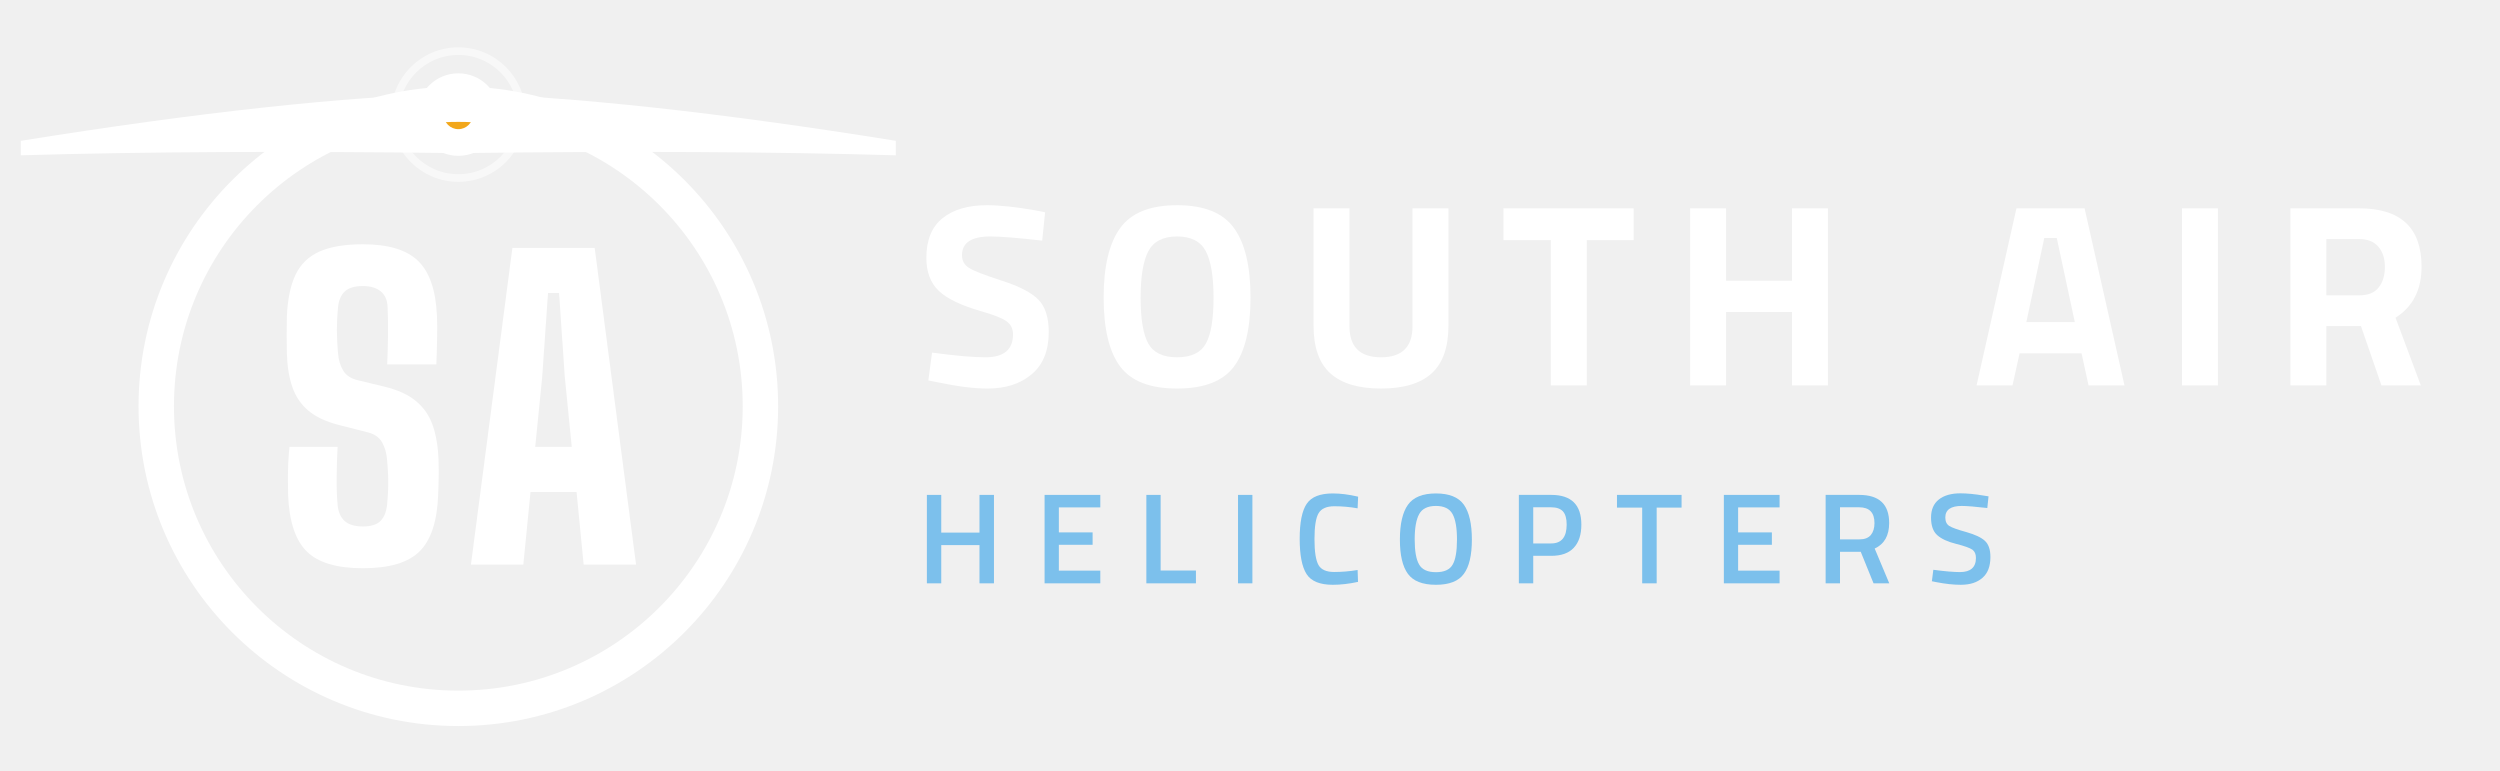
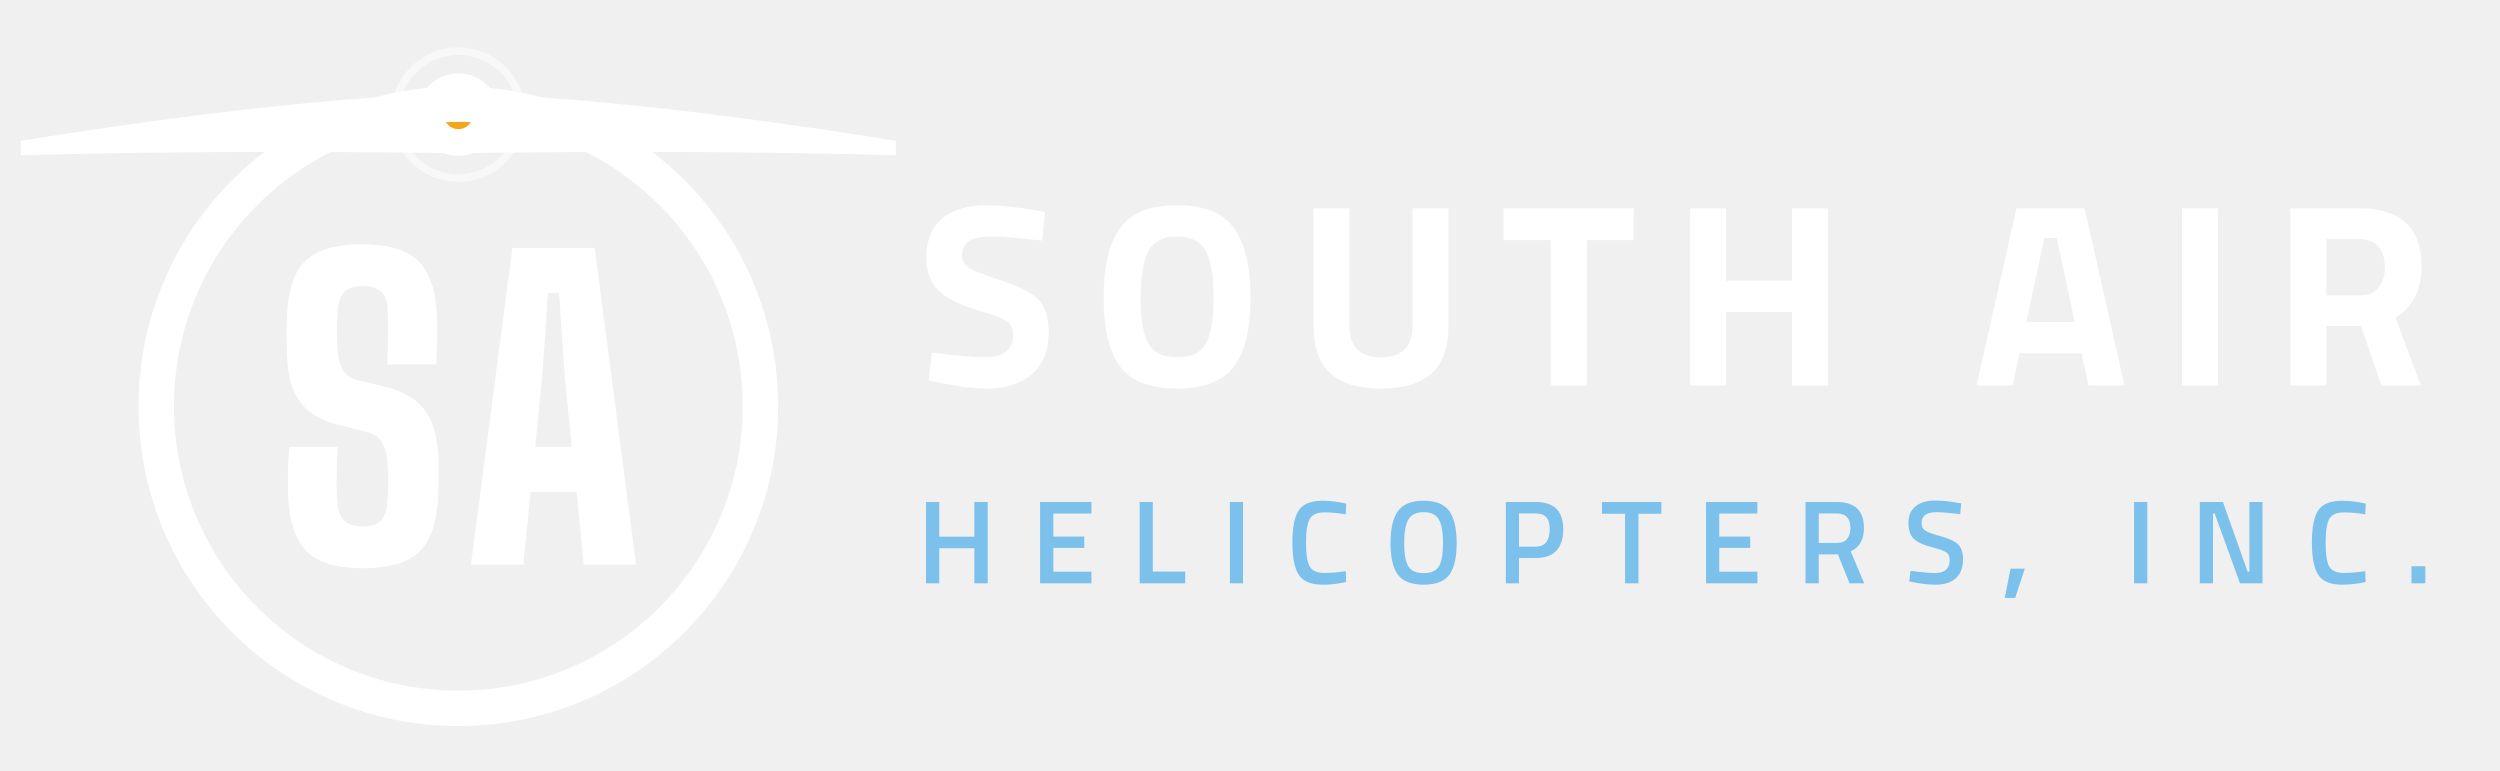
- <svg xmlns="http://www.w3.org/2000/svg" viewBox="0 11 240 74" role="img" aria-label="South Air Helicopters">
+ <svg xmlns="http://www.w3.org/2000/svg" viewBox="0 11 240 74" role="img" aria-label="South Air Helicopters, Inc.">
  <g transform="translate(44,22)">
    <path d="M 0 -2.03 Q 16.38 -1.60 42.00 2.52 Q 42.00 3.28 42.00 3.91 Q 24.36 3.39 0 3.70 Z" fill="#ffffff" />
  </g>
  <g transform="translate(44,22) scale(-1,1)">
    <path d="M 0 -2.03 Q 16.38 -1.60 42.00 2.52 Q 42.00 3.28 42.00 3.91 Q 24.36 3.39 0 3.70 Z" fill="#ffffff" />
  </g>
  <circle cx="44" cy="22" r="6.09" fill="none" stroke="#ffffff" stroke-width="0.73" opacity="0.55" />
  <circle cx="44" cy="22" r="3.96" fill="#ffffff" />
  <circle cx="44" cy="22" r="1.40" fill="#f2a71b" />
  <circle cx="44" cy="50" r="29" fill="none" stroke="#ffffff" stroke-width="3.4" />
  <g transform="translate(26.44,65.20)" fill="#ffffff">
    <path d="M8.40 0.35Q4.62 0.35 3.00 -1.27Q1.38 -2.88 1.22 -6.63Q1.20 -7.38 1.20 -8.17Q1.20 -8.96 1.23 -9.75Q1.27 -10.55 1.35 -11.30H5.97Q5.89 -9.84 5.88 -8.41Q5.86 -6.98 5.97 -5.74Q6.06 -4.72 6.64 -4.19Q7.22 -3.66 8.40 -3.66Q9.56 -3.66 10.09 -4.19Q10.61 -4.72 10.72 -5.74Q10.79 -6.49 10.82 -7.18Q10.84 -7.86 10.82 -8.56Q10.79 -9.26 10.72 -10.04Q10.65 -11.00 10.25 -11.72Q9.85 -12.44 8.89 -12.69L6.06 -13.41Q4.21 -13.89 3.15 -14.79Q2.09 -15.69 1.62 -17.06Q1.15 -18.43 1.10 -20.29Q1.08 -21.23 1.08 -22.08Q1.08 -22.94 1.10 -23.81Q1.20 -26.29 1.93 -27.82Q2.66 -29.35 4.23 -30.05Q5.80 -30.75 8.40 -30.75Q12.06 -30.75 13.71 -29.14Q15.36 -27.53 15.51 -23.81Q15.55 -22.93 15.52 -21.66Q15.50 -20.40 15.45 -19.22H10.73Q10.79 -20.58 10.81 -21.96Q10.83 -23.33 10.77 -24.70Q10.74 -25.70 10.12 -26.22Q9.50 -26.74 8.39 -26.74Q7.22 -26.74 6.66 -26.22Q6.11 -25.70 6.01 -24.70Q5.90 -23.61 5.90 -22.50Q5.91 -21.39 6.01 -20.29Q6.09 -19.30 6.51 -18.62Q6.92 -17.93 7.94 -17.69L10.43 -17.09Q12.40 -16.62 13.51 -15.68Q14.63 -14.75 15.11 -13.34Q15.59 -11.94 15.66 -10.04Q15.68 -9.42 15.68 -8.86Q15.68 -8.31 15.66 -7.76Q15.65 -7.21 15.62 -6.63Q15.47 -2.88 13.84 -1.27Q12.21 0.35 8.40 0.35Z" />
    <path d="M18.77 0.00 22.75 -30.40H30.65L34.62 0.00H29.59L28.91 -6.97H24.49L23.80 0.00ZM24.94 -11.30H28.45L27.78 -18.00L27.23 -26.07H26.17L25.61 -18.00Z" />
  </g>
  <g transform="translate(88.00,48.00)" fill="#ffffff">
    <path d="M7.08 -14.30Q4.35 -14.30 4.35 -12.50Q4.35 -11.70 5.03 -11.28Q5.70 -10.85 8.19 -10.05Q10.68 -9.25 11.68 -8.24Q12.68 -7.23 12.68 -5.12Q12.68 -2.45 11.05 -1.08Q9.43 0.30 6.80 0.30Q4.85 0.30 2.02 -0.30L1.12 -0.48L1.48 -3.15Q4.83 -2.70 6.60 -2.70Q9.25 -2.70 9.25 -4.90Q9.25 -5.70 8.64 -6.15Q8.03 -6.60 6.20 -7.12Q3.30 -7.95 2.11 -9.09Q0.93 -10.23 0.93 -12.25Q0.93 -14.80 2.48 -16.05Q4.03 -17.30 6.73 -17.30Q8.58 -17.30 11.43 -16.80L12.33 -16.62L12.05 -13.90Q8.53 -14.30 7.08 -14.30Z" />
    <path d="M22.24 -4.01Q22.98 -2.70 25.00 -2.70Q27.03 -2.70 27.76 -4.01Q28.50 -5.33 28.50 -8.41Q28.50 -11.50 27.75 -12.90Q27.00 -14.30 25.00 -14.30Q23.00 -14.30 22.25 -12.90Q21.50 -11.50 21.50 -8.41Q21.50 -5.33 22.24 -4.01ZM30.46 -1.81Q28.88 0.30 25.00 0.30Q21.12 0.30 19.54 -1.81Q17.95 -3.93 17.95 -8.43Q17.95 -12.93 19.54 -15.11Q21.12 -17.30 25.00 -17.30Q28.88 -17.30 30.46 -15.11Q32.05 -12.93 32.05 -8.43Q32.05 -3.93 30.46 -1.81Z" />
    <path d="M41.55 -5.68Q41.55 -2.70 44.58 -2.70Q47.60 -2.70 47.60 -5.68V-17.00H51.05V-5.75Q51.05 -2.62 49.44 -1.16Q47.83 0.30 44.58 0.30Q41.33 0.30 39.71 -1.16Q38.10 -2.62 38.10 -5.75V-17.00H41.55Z" />
    <path d="M56.33 -13.95V-17.00H68.83V-13.95H64.33V0.00H60.88V-13.95Z" />
    <path d="M84.03 0.00V-7.05H77.70V0.00H74.25V-17.00H77.70V-10.05H84.03V-17.00H87.48V0.00Z" />
    <path d="M101.75 0.00 105.58 -17.00H112.12L115.95 0.00H112.50L111.83 -3.08H105.88L105.20 0.00ZM108.25 -14.15 106.53 -6.08H111.18L109.45 -14.15Z" />
    <path d="M121.47 0.00V-17.00H124.92V0.00Z" />
    <path d="M135.33 -5.70V0.00H131.88V-17.00H138.47Q144.47 -17.00 144.47 -11.40Q144.47 -8.08 141.97 -6.50L144.40 0.00H140.62L138.65 -5.70ZM138.47 -14.05H135.33V-8.65H138.53Q139.75 -8.65 140.35 -9.40Q140.95 -10.15 140.95 -11.38Q140.95 -12.60 140.31 -13.33Q139.68 -14.05 138.47 -14.05Z" />
  </g>
  <g transform="translate(88.00,67.00)" fill="#7cc0ec">
-     <path d="M6.03 0.00V-3.67H2.36V0.00H0.98V-8.49H2.36V-4.87H6.03V-8.49H7.42V0.00Z" />
-     <path d="M12.28 0.00V-8.49H17.63V-7.29H13.65V-4.89H16.89V-3.70H13.65V-1.22H17.63V0.00Z" />
-     <path d="M26.81 0.00H22.05V-8.49H23.42V-1.23H26.81Z" />
-     <path d="M30.85 0.00V-8.49H32.23V0.00Z" />
-     <path d="M39.95 0.14Q38.09 0.14 37.43 -0.89Q36.77 -1.92 36.77 -4.28Q36.77 -6.63 37.44 -7.63Q38.11 -8.63 39.95 -8.63Q41.06 -8.63 42.38 -8.32L42.33 -7.20Q41.22 -7.40 40.10 -7.40Q38.99 -7.40 38.59 -6.74Q38.19 -6.08 38.19 -4.25Q38.19 -2.42 38.58 -1.75Q38.96 -1.09 40.08 -1.09Q41.19 -1.09 42.33 -1.28L42.37 -0.14Q41.09 0.14 39.95 0.14Z" />
-     <path d="M48.24 -1.80Q48.66 -1.07 49.85 -1.07Q51.04 -1.07 51.45 -1.79Q51.87 -2.50 51.87 -4.20Q51.87 -5.89 51.44 -6.66Q51.01 -7.43 49.85 -7.43Q48.68 -7.43 48.25 -6.66Q47.81 -5.89 47.81 -4.21Q47.81 -2.53 48.24 -1.80ZM52.53 -0.91Q51.77 0.14 49.85 0.14Q47.93 0.14 47.16 -0.91Q46.39 -1.96 46.39 -4.20Q46.39 -6.45 47.16 -7.54Q47.94 -8.63 49.85 -8.63Q51.76 -8.63 52.53 -7.55Q53.30 -6.46 53.30 -4.20Q53.30 -1.95 52.53 -0.91Z" />
-     <path d="M60.92 -2.64H59.19V0.00H57.81V-8.49H60.92Q63.81 -8.49 63.81 -5.64Q63.81 -4.18 63.08 -3.41Q62.36 -2.64 60.92 -2.64ZM59.19 -3.83H60.91Q62.40 -3.83 62.40 -5.64Q62.40 -6.51 62.04 -6.91Q61.68 -7.30 60.91 -7.30H59.19Z" />
-     <path d="M67.23 -7.27V-8.49H73.43V-7.27H71.04V0.00H69.65V-7.27Z" />
-     <path d="M77.49 0.00V-8.49H82.84V-7.29H78.86V-4.89H82.10V-3.70H78.86V-1.22H82.84V0.00Z" />
-     <path d="M88.64 -3.03V0.00H87.26V-8.49H90.48Q93.36 -8.49 93.36 -5.79Q93.36 -3.98 91.97 -3.34L93.37 0.00H91.86L90.63 -3.03ZM91.95 -5.78Q91.95 -7.30 90.48 -7.30H88.64V-4.22H90.51Q91.25 -4.22 91.60 -4.64Q91.95 -5.07 91.95 -5.78Z" />
-     <path d="M100.33 -7.43Q98.75 -7.43 98.75 -6.32Q98.75 -5.75 99.13 -5.51Q99.50 -5.27 100.77 -4.92Q102.04 -4.56 102.56 -4.07Q103.08 -3.58 103.08 -2.53Q103.08 -1.19 102.32 -0.53Q101.56 0.14 100.24 0.14Q99.19 0.14 97.91 -0.11L97.46 -0.20L97.60 -1.30Q99.27 -1.08 100.15 -1.08Q101.69 -1.08 101.69 -2.44Q101.69 -2.98 101.35 -3.23Q101.00 -3.48 99.78 -3.79Q98.57 -4.09 97.97 -4.63Q97.38 -5.16 97.38 -6.31Q97.38 -7.46 98.13 -8.05Q98.88 -8.64 100.20 -8.64Q101.16 -8.64 102.46 -8.42L102.90 -8.35L102.78 -7.23Q101.05 -7.43 100.33 -7.43Z" />
+     <path d="M5.54 0.00V-3.37H2.17V0.00H0.90V-7.81H2.17V-4.48H5.54V-7.81H6.82V0.00Z" />
+     <path d="M11.85 0.00V-7.81H16.78V-6.70H13.12V-4.49H16.09V-3.40H13.12V-1.12H16.78V0.00Z" />
+     <path d="M25.78 0.00H21.41V-7.81H22.67V-1.13H25.78Z" />
+     <path d="M30.07 0.00V-7.81H31.33V0.00Z" />
+     <path d="M39.00 0.13Q37.29 0.13 36.68 -0.82Q36.07 -1.77 36.07 -3.93Q36.07 -6.10 36.69 -7.02Q37.30 -7.93 39.00 -7.93Q40.02 -7.93 41.24 -7.65L41.19 -6.62Q40.17 -6.81 39.14 -6.81Q38.11 -6.81 37.75 -6.20Q37.38 -5.59 37.38 -3.90Q37.38 -2.22 37.74 -1.61Q38.09 -1.00 39.12 -1.00Q40.14 -1.00 41.19 -1.17L41.23 -0.13Q40.05 0.13 39.00 0.13Z" />
+     <path d="M47.19 -1.65Q47.57 -0.98 48.67 -0.98Q49.76 -0.98 50.14 -1.64Q50.53 -2.30 50.53 -3.86Q50.53 -5.42 50.13 -6.12Q49.74 -6.83 48.67 -6.83Q47.60 -6.83 47.20 -6.12Q46.80 -5.42 46.80 -3.87Q46.80 -2.33 47.19 -1.65ZM51.14 -0.83Q50.44 0.13 48.67 0.13Q46.90 0.13 46.19 -0.84Q45.49 -1.80 45.49 -3.86Q45.49 -5.93 46.20 -6.93Q46.91 -7.93 48.67 -7.93Q50.42 -7.93 51.13 -6.94Q51.84 -5.94 51.84 -3.86Q51.84 -1.79 51.14 -0.83Z" />
+     <path d="M59.42 -2.43H57.82V0.00H56.56V-7.81H59.42Q62.07 -7.81 62.07 -5.19Q62.07 -3.84 61.41 -3.13Q60.74 -2.43 59.42 -2.43ZM57.82 -3.52H59.41Q60.77 -3.52 60.77 -5.19Q60.77 -5.99 60.44 -6.35Q60.11 -6.71 59.41 -6.71H57.82Z" />
+     <path d="M65.79 -6.68V-7.81H71.49V-6.68H69.29V0.00H68.01V-6.68Z" />
+     <path d="M75.78 0.00V-7.81H80.71V-6.70H77.05V-4.49H80.02V-3.40H77.05V-1.12H80.71V0.00Z" />
+     <path d="M86.60 -2.78V0.00H85.33V-7.81H88.30Q90.94 -7.81 90.94 -5.32Q90.94 -3.66 89.67 -3.07L90.96 0.00H89.56L88.44 -2.78ZM89.64 -5.31Q89.64 -6.71 88.30 -6.71H86.60V-3.88H88.32Q89.01 -3.88 89.32 -4.27Q89.64 -4.66 89.64 -5.31Z" />
+     <path d="M97.92 -6.83Q96.47 -6.83 96.47 -5.81Q96.47 -5.29 96.81 -5.07Q97.15 -4.84 98.32 -4.52Q99.49 -4.20 99.97 -3.74Q100.45 -3.29 100.45 -2.33Q100.45 -1.09 99.75 -0.48Q99.05 0.13 97.84 0.13Q96.87 0.13 95.70 -0.10L95.29 -0.18L95.41 -1.20Q96.95 -0.99 97.76 -0.99Q99.17 -0.99 99.17 -2.25Q99.17 -2.74 98.85 -2.97Q98.53 -3.20 97.42 -3.48Q96.30 -3.76 95.75 -4.25Q95.21 -4.74 95.21 -5.80Q95.21 -6.86 95.90 -7.40Q96.58 -7.95 97.80 -7.95Q98.68 -7.95 99.88 -7.74L100.28 -7.67L100.18 -6.65Q98.58 -6.83 97.92 -6.83Z" />
+     <path d="M104.46 1.40 105.01 -1.41H106.38L105.46 1.40Z" />
+     <path d="M116.87 0.00V-7.81H118.14V0.00Z" />
+     <path d="M123.18 0.00V-7.81H125.40L127.77 -1.12H127.94V-7.81H129.20V0.00H127.04L124.61 -6.70H124.45V0.00Z" />
+     <path d="M136.87 0.13Q135.16 0.13 134.55 -0.82Q133.94 -1.77 133.94 -3.93Q133.94 -6.10 134.56 -7.02Q135.18 -7.93 136.87 -7.93Q137.89 -7.93 139.11 -7.65L139.06 -6.62Q138.04 -6.81 137.01 -6.81Q135.99 -6.81 135.62 -6.20Q135.26 -5.59 135.26 -3.90Q135.26 -2.22 135.61 -1.61Q135.96 -1.00 136.99 -1.00Q138.01 -1.00 139.06 -1.17L139.10 -0.13Q137.92 0.13 136.87 0.13Z" />
+     <path d="M143.50 0.00V-1.64H144.83V0.00Z" />
  </g>
</svg>
